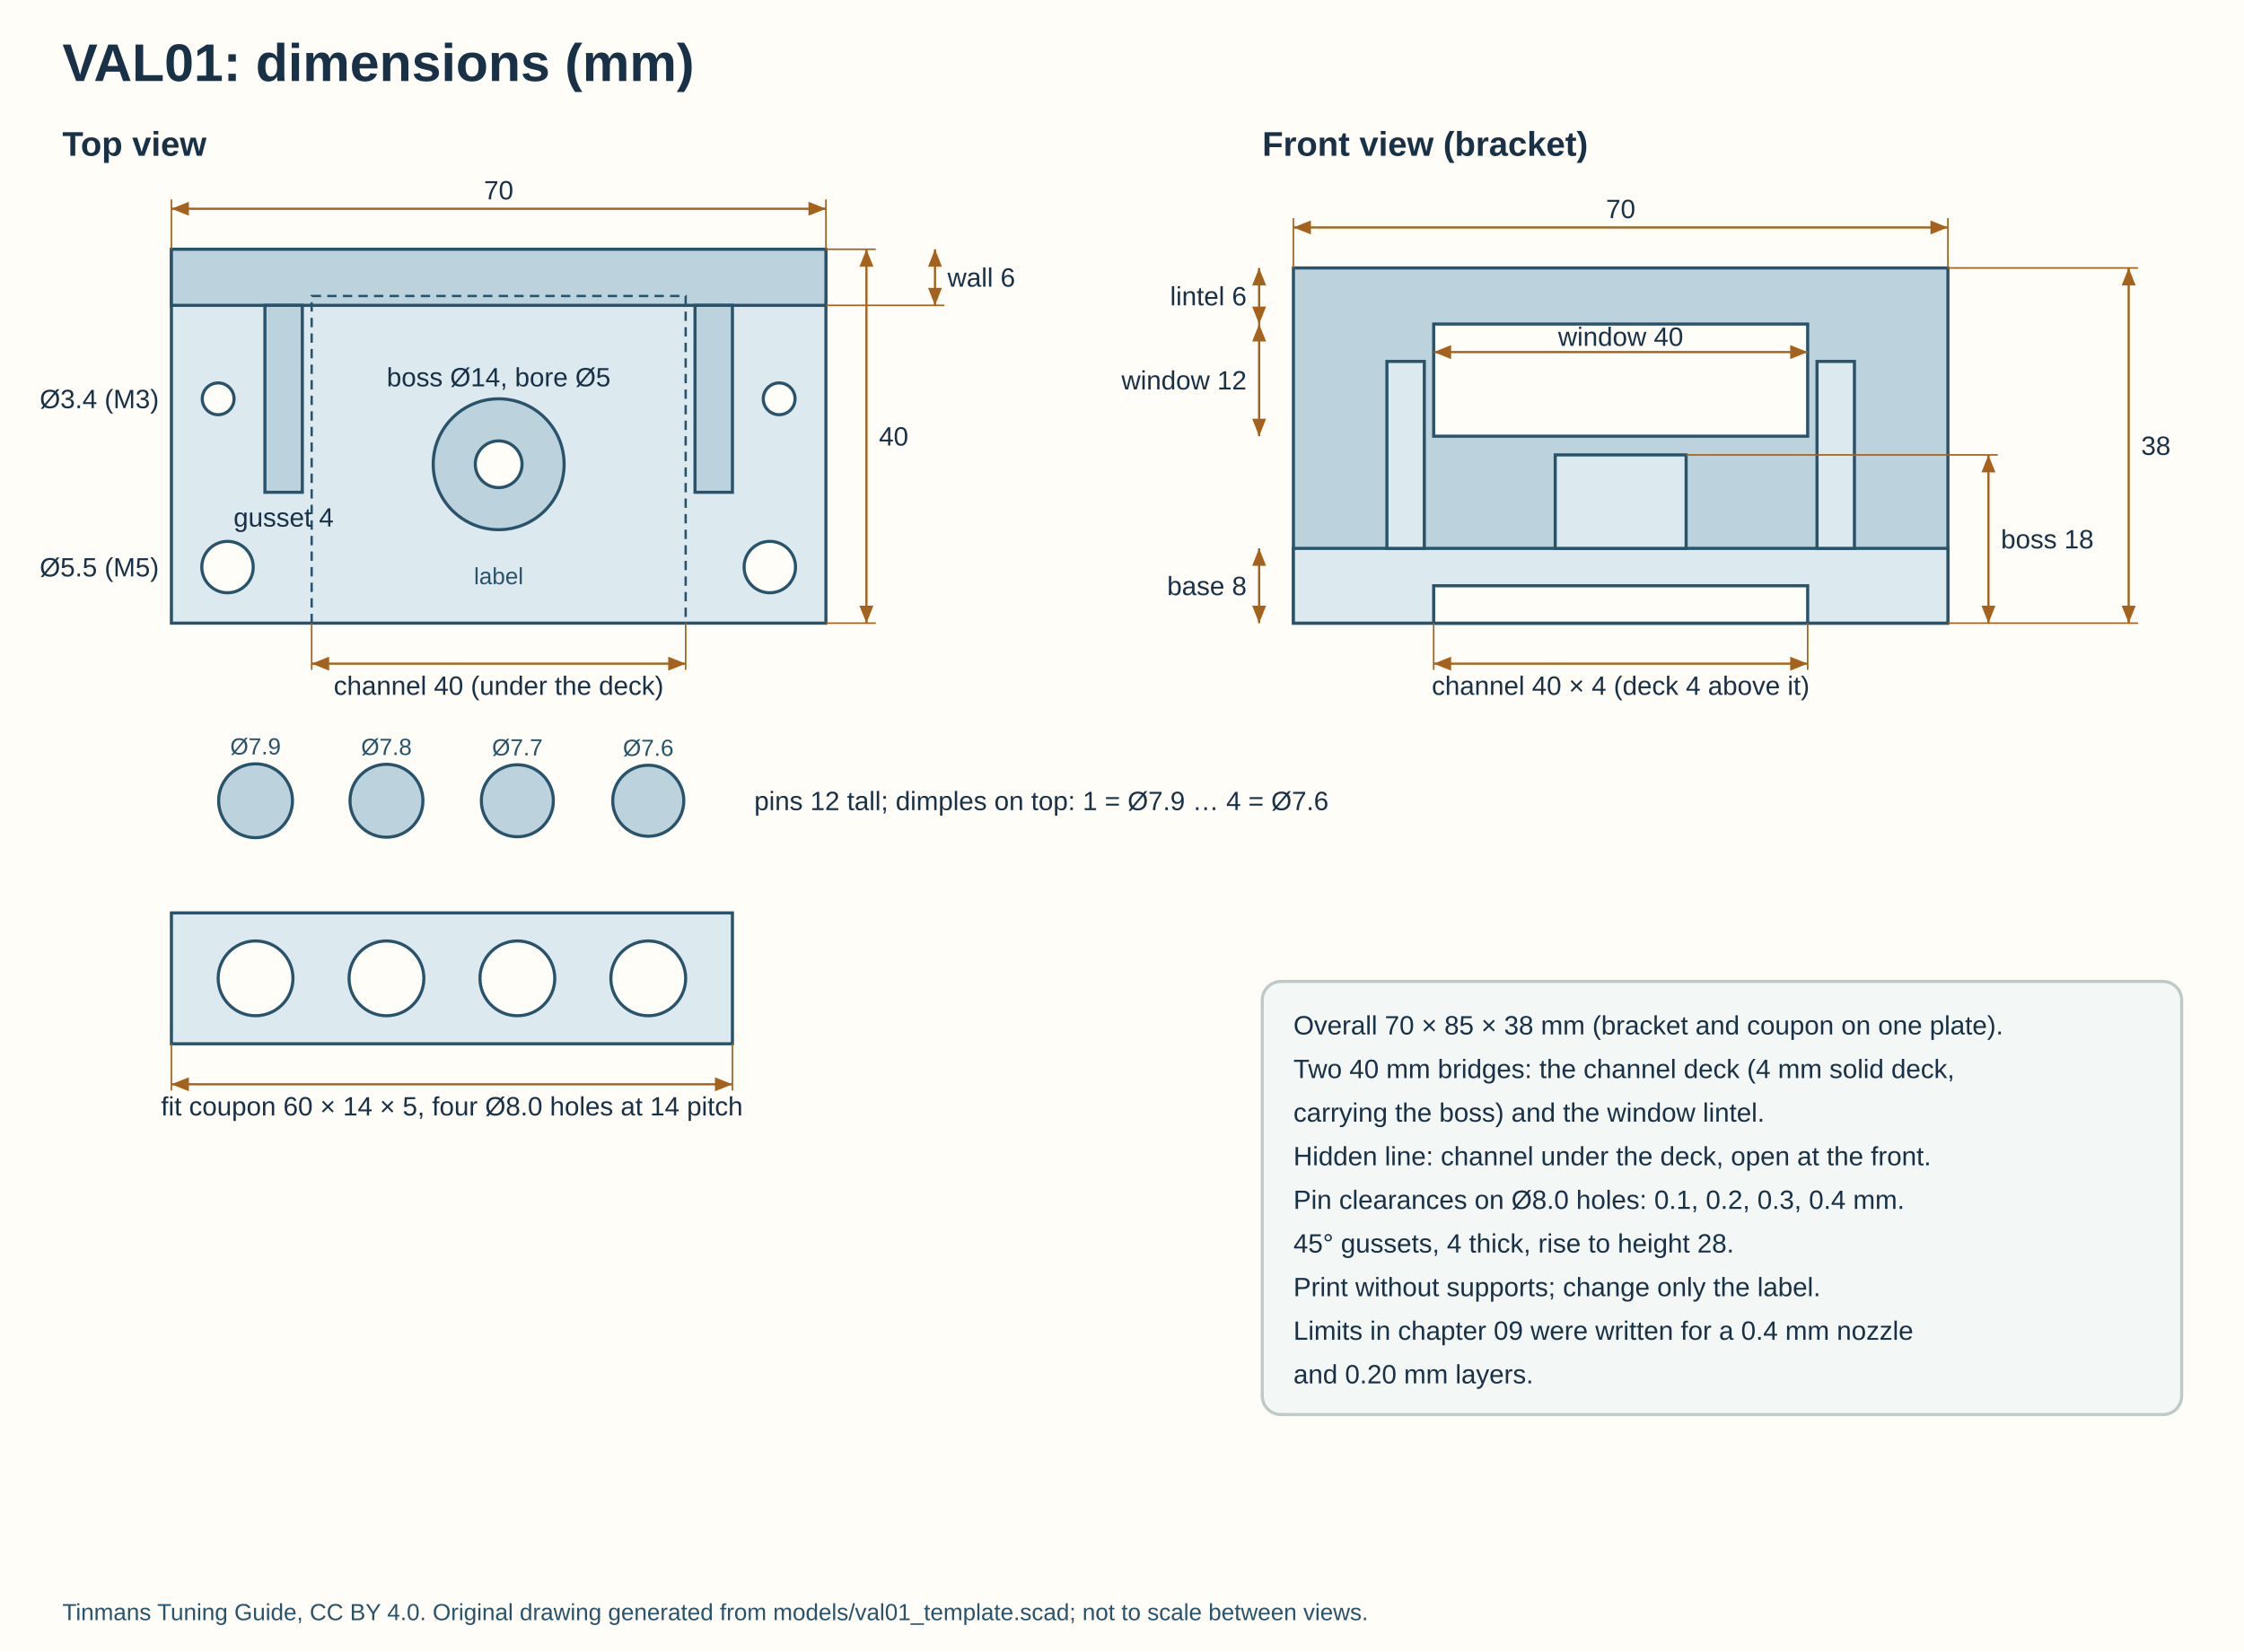
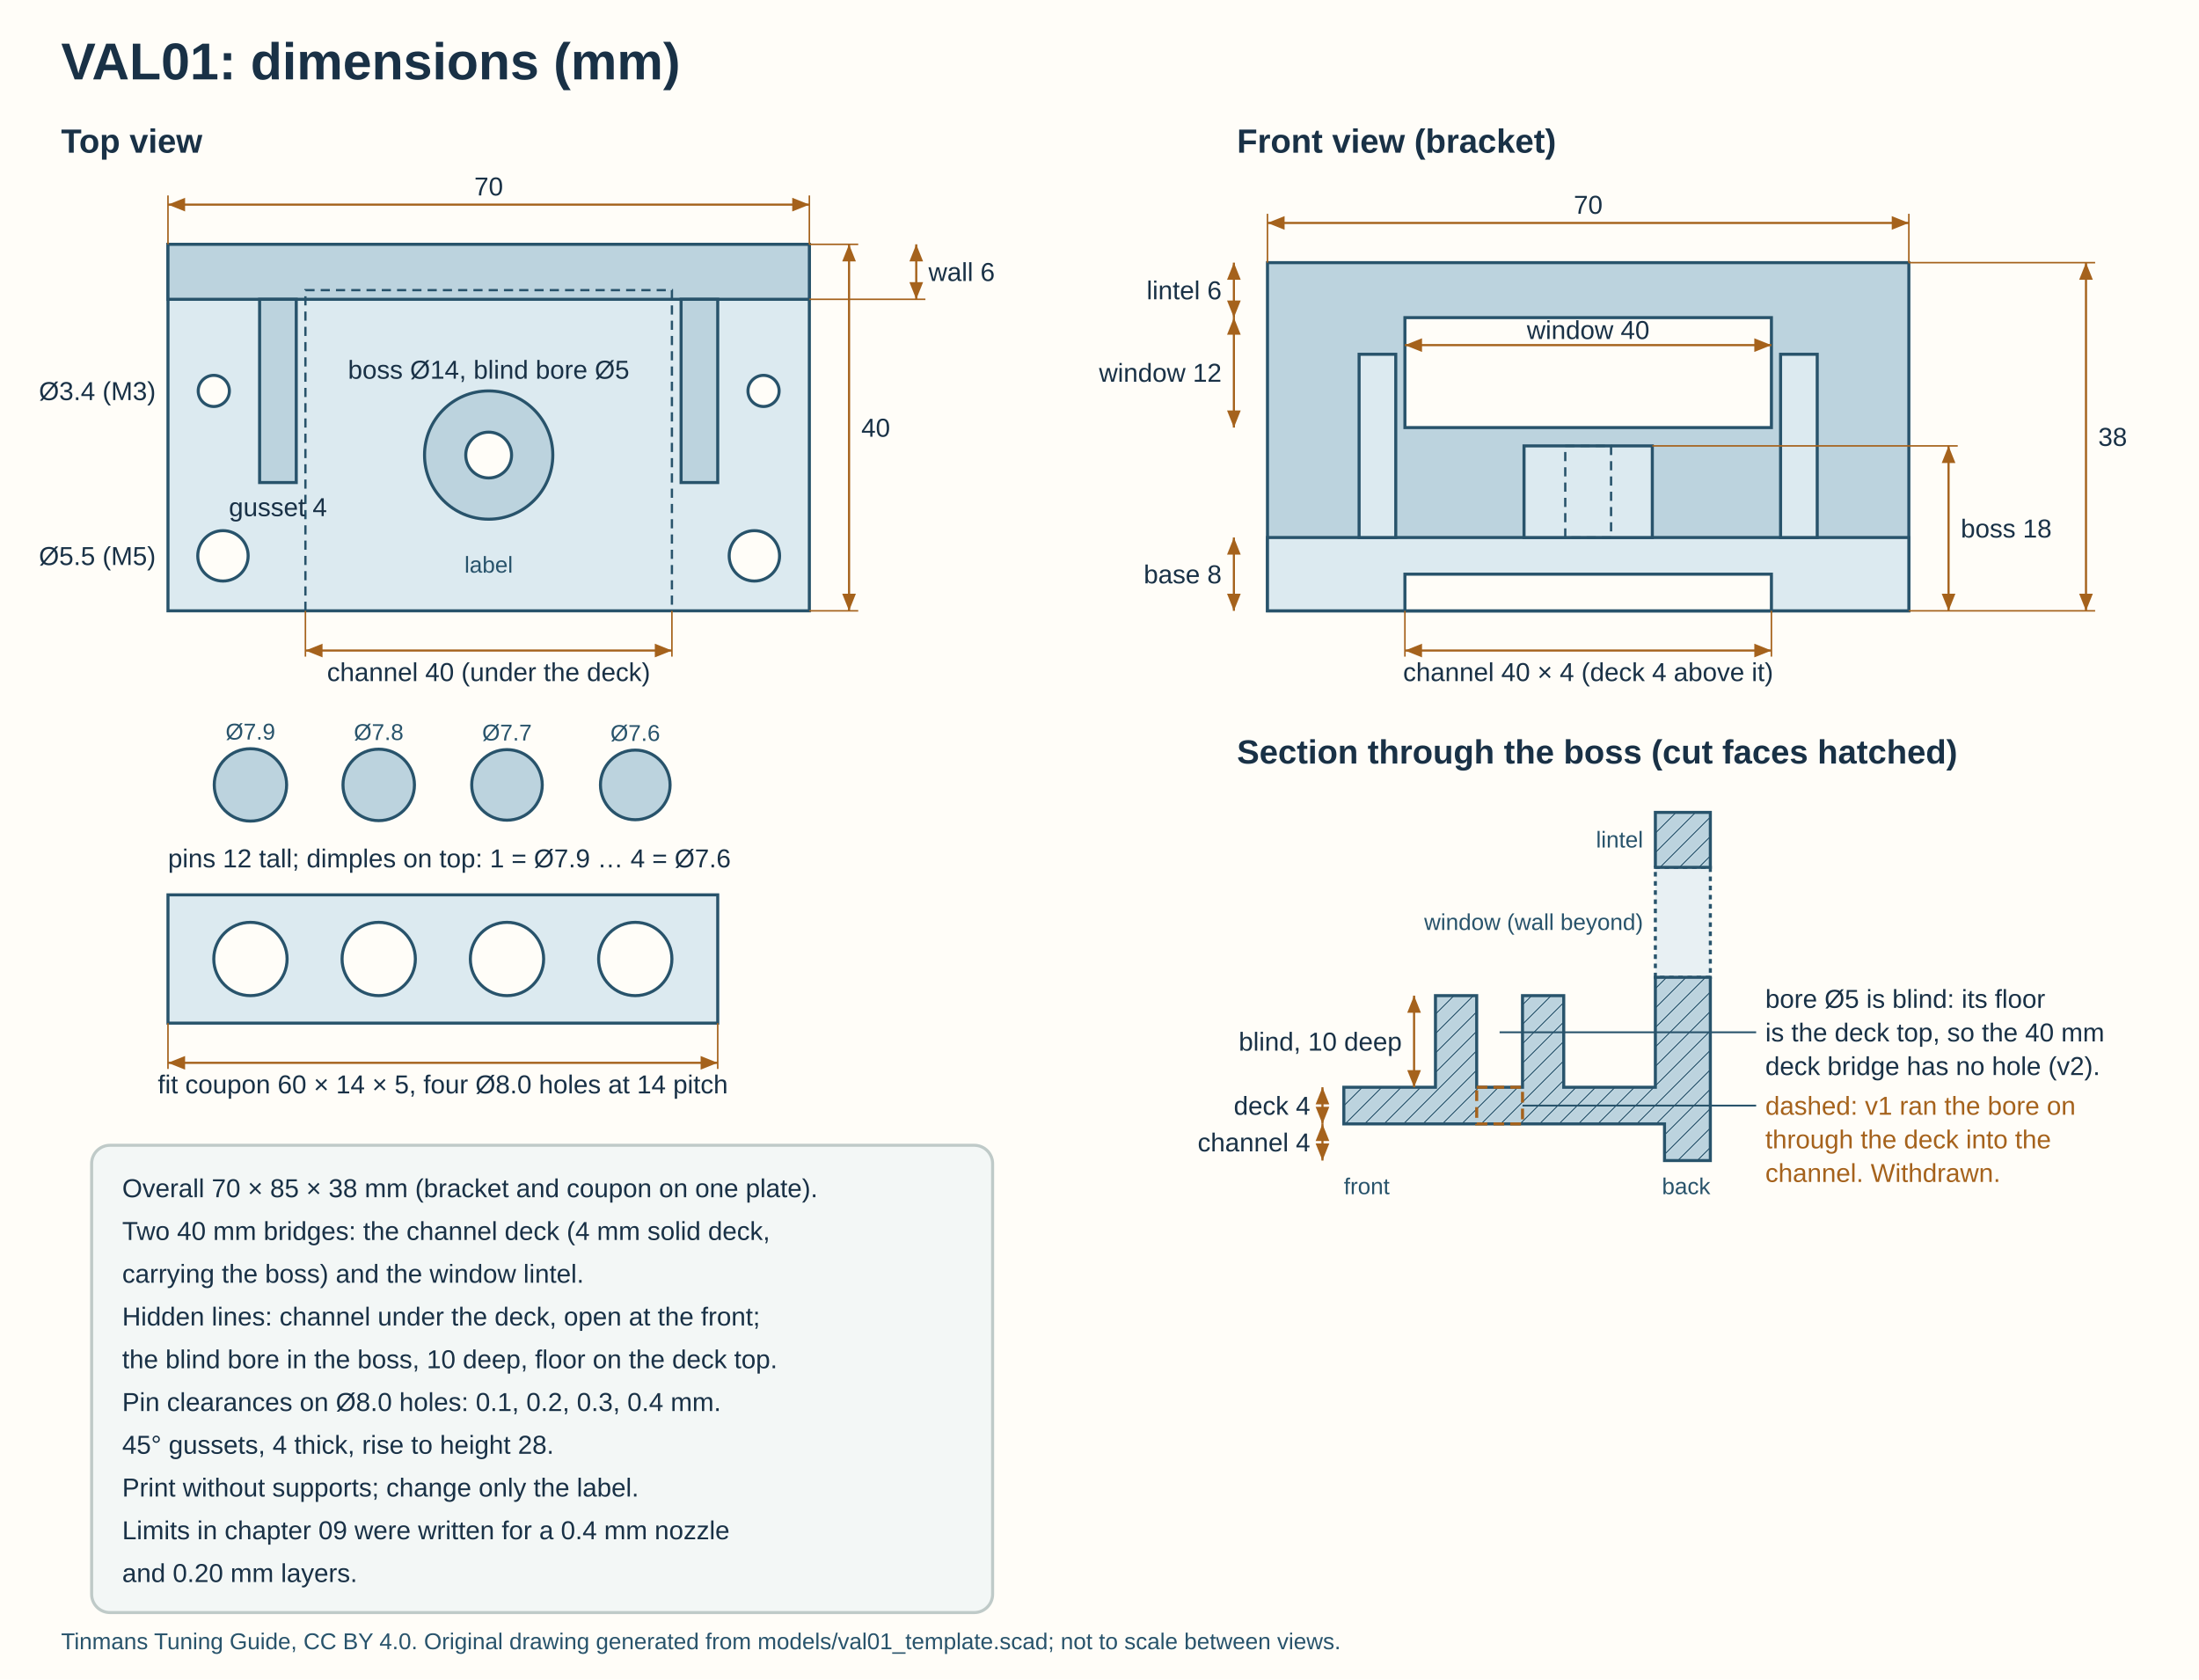
- <svg xmlns="http://www.w3.org/2000/svg" width="1440" height="1060" viewBox="0 0 1440 1060">
-   <rect width="1440" height="1060" fill="#fffdf8" />
-   <style>text{font-family:Arial,sans-serif;fill:#193146}.t{font-size:34px;font-weight:bold}.h{font-size:22px;font-weight:bold}.d{font-size:17px}.n{font-size:15px;fill:#28536b}.body{fill:#dceaf0;stroke:#28536b;stroke-width:2}.cut{fill:#fffdf8;stroke:#28536b;stroke-width:2}.hid{fill:none;stroke:#28536b;stroke-width:1.5;stroke-dasharray:6 4}.dim{stroke:#a5621c;stroke-width:1.4;fill:none}.ext{stroke:#a5621c;stroke-width:1;fill:none}</style>
+ <svg xmlns="http://www.w3.org/2000/svg" width="1440" height="1100" viewBox="0 0 1440 1100">
+   <rect width="1440" height="1100" fill="#fffdf8" />
+   <style>text{font-family:Arial,sans-serif;fill:#193146}.t{font-size:34px;font-weight:bold}.h{font-size:22px;font-weight:bold}.d{font-size:17px}.n{font-size:15px;fill:#28536b}.body{fill:#dceaf0;stroke:#28536b;stroke-width:2}.cut{fill:#fffdf8;stroke:#28536b;stroke-width:2}.hid{fill:none;stroke:#28536b;stroke-width:1.5;stroke-dasharray:6 4}.dim{stroke:#a5621c;stroke-width:1.4;fill:none}.ext{stroke:#a5621c;stroke-width:1;fill:none}.sec{fill:url(#hatch);stroke:#28536b;stroke-width:2}.old{fill:none;stroke:#a5621c;stroke-width:2;stroke-dasharray:7 4}.lead{stroke:#28536b;stroke-width:1.2;fill:none}</style>
  <defs>
    <marker id="m" viewBox="0 0 10 10" refX="10" refY="5" markerWidth="8" markerHeight="8" orient="auto-start-reverse">
      <path d="M0 1L10 5L0 9z" fill="#a5621c" />
    </marker>
+     <pattern id="hatch" width="9" height="9" patternUnits="userSpaceOnUse" patternTransform="rotate(45)">
+       <rect width="9" height="9" fill="#bcd3de" />
+       <line x1="0" y1="0" x2="0" y2="9" stroke="#28536b" stroke-width="1.2" />
+     </pattern>
  </defs>
  <text class="t" x="40" y="52">VAL01: dimensions (mm)</text>
  <text class="h" x="40" y="100">Top view</text>
  <rect class="body" x="110.0" y="160.0" width="420.0" height="240.0" />
  <rect class="body" x="110.0" y="160.0" width="420.0" height="36.0" style="fill:#bcd3de" />
  <rect class="body" x="170.0" y="196.0" width="24.0" height="120.0" style="fill:#bcd3de" />
  <rect class="body" x="446.0" y="196.0" width="24.0" height="120.0" style="fill:#bcd3de" />
  <rect class="hid" x="200.0" y="190.0" width="240.0" height="210.0" />
  <circle class="body" cx="320.0" cy="298.0" r="42.0" style="fill:#bcd3de" />
  <circle class="cut" cx="320.0" cy="298.0" r="15.0" />
  <circle class="cut" cx="146.0" cy="364.0" r="16.5" />
  <circle class="cut" cx="494.0" cy="364.0" r="16.5" />
  <circle class="cut" cx="140.0" cy="256.0" r="10.2" />
  <circle class="cut" cx="500.0" cy="256.0" r="10.2" />
  <text class="n" x="320.0" y="375.0" text-anchor="middle">label</text>
  <rect class="body" x="110.0" y="586.0" width="360.0" height="84.0" />
  <circle class="cut" cx="164.0" cy="628.0" r="24.0" />
  <circle class="body" cx="164.0" cy="514.0" r="23.7" style="fill:#bcd3de" />
  <text class="n" x="164.0" y="484.3" text-anchor="middle">Ø7.9</text>
  <circle class="cut" cx="248.0" cy="628.0" r="24.0" />
  <circle class="body" cx="248.0" cy="514.0" r="23.4" style="fill:#bcd3de" />
  <text class="n" x="248.0" y="484.6" text-anchor="middle">Ø7.8</text>
  <circle class="cut" cx="332.0" cy="628.0" r="24.0" />
  <circle class="body" cx="332.0" cy="514.0" r="23.1" style="fill:#bcd3de" />
  <text class="n" x="332.0" y="484.9" text-anchor="middle">Ø7.7</text>
  <circle class="cut" cx="416.0" cy="628.0" r="24.0" />
  <circle class="body" cx="416.0" cy="514.0" r="22.8" style="fill:#bcd3de" />
  <text class="n" x="416.0" y="485.2" text-anchor="middle">Ø7.6</text>
  <line class="dim" x1="110.0" y1="134.0" x2="530.0" y2="134.0" marker-start="url(#m)" marker-end="url(#m)" />
  <text class="d" x="320.0" y="128.0" text-anchor="middle">70</text>
  <line class="ext" x1="110.0" y1="160.0" x2="110.0" y2="128.0" />
  <line class="ext" x1="530.0" y1="160.0" x2="530.0" y2="128.0" />
  <line class="dim" x1="556.0" y1="160.0" x2="556.0" y2="400.0" marker-start="url(#m)" marker-end="url(#m)" />
  <text class="d" x="564.0" y="286.0" text-anchor="start">40</text>
  <line class="ext" x1="530.0" y1="400.0" x2="562.0" y2="400.0" />
  <line class="ext" x1="530.0" y1="160.0" x2="562.0" y2="160.0" />
  <line class="dim" x1="600.0" y1="160.0" x2="600.0" y2="196.0" marker-start="url(#m)" marker-end="url(#m)" />
  <text class="d" x="608.0" y="184.0" text-anchor="start">wall 6</text>
  <line class="ext" x1="530.0" y1="196.0" x2="606.0" y2="196.0" />
  <line class="dim" x1="200.0" y1="426.0" x2="440.0" y2="426.0" marker-start="url(#m)" marker-end="url(#m)" />
  <text class="d" x="320.0" y="446.0" text-anchor="middle">channel 40 (under the deck)</text>
  <line class="ext" x1="200.0" y1="400.0" x2="200.0" y2="430.0" />
  <line class="ext" x1="440.0" y1="400.0" x2="440.0" y2="430.0" />
-   <text class="d" x="320.0" y="248.0" text-anchor="middle">boss Ø14, bore Ø5</text>
+   <text class="d" x="320.0" y="248.0" text-anchor="middle">boss Ø14, blind bore Ø5</text>
  <text class="d" x="102.0" y="370.0" text-anchor="end">Ø5.5 (M5)</text>
  <text class="d" x="102.0" y="262.0" text-anchor="end">Ø3.4 (M3)</text>
  <text class="d" x="182.0" y="338.0" text-anchor="middle">gusset 4</text>
  <line class="dim" x1="110.0" y1="696.0" x2="470.0" y2="696.0" marker-start="url(#m)" marker-end="url(#m)" />
  <text class="d" x="290.0" y="716.0" text-anchor="middle">fit coupon 60 × 14 × 5, four Ø8.0 holes at 14 pitch</text>
  <line class="ext" x1="110.0" y1="670.0" x2="110.0" y2="700.0" />
  <line class="ext" x1="470.0" y1="670.0" x2="470.0" y2="700.0" />
-   <text class="d" x="484.0" y="520.0">pins 12 tall; dimples on top: 1 = Ø7.9 … 4 = Ø7.6</text>
+   <text class="d" x="110.0" y="568.0">pins 12 tall; dimples on top: 1 = Ø7.9 … 4 = Ø7.6</text>
  <text class="h" x="810" y="100">Front view (bracket)</text>
  <rect class="body" x="830.0" y="172.0" width="420.0" height="228.0" style="fill:#bcd3de" />
  <rect class="cut" x="920.0" y="208.0" width="240.0" height="72.0" />
  <rect class="body" x="830.0" y="352.0" width="420.0" height="48.0" />
  <rect class="cut" x="920.0" y="376.0" width="240.0" height="24.0" />
  <rect class="body" x="998.0" y="292.0" width="84.0" height="60.0" />
+   <rect class="hid" x="1025.0" y="292.0" width="30.0" height="60.0" />
  <rect class="body" x="890.0" y="232.0" width="24.0" height="120.0" />
  <rect class="body" x="1166.0" y="232.0" width="24.0" height="120.0" />
  <line class="dim" x1="830.0" y1="146.0" x2="1250.0" y2="146.0" marker-start="url(#m)" marker-end="url(#m)" />
  <text class="d" x="1040.0" y="140.0" text-anchor="middle">70</text>
  <line class="ext" x1="830.0" y1="172.0" x2="830.0" y2="140.0" />
  <line class="ext" x1="1250.0" y1="172.0" x2="1250.0" y2="140.0" />
  <line class="dim" x1="1366.0" y1="172.0" x2="1366.0" y2="400.0" marker-start="url(#m)" marker-end="url(#m)" />
  <text class="d" x="1374.0" y="292.0" text-anchor="start">38</text>
  <line class="ext" x1="1250.0" y1="400.0" x2="1372.0" y2="400.0" />
  <line class="ext" x1="1250.0" y1="172.0" x2="1372.0" y2="172.0" />
  <line class="dim" x1="808.0" y1="352.0" x2="808.0" y2="400.0" marker-start="url(#m)" marker-end="url(#m)" />
  <text class="d" x="800.0" y="382.0" text-anchor="end">base 8</text>
  <line class="dim" x1="808.0" y1="208.0" x2="808.0" y2="280.0" marker-start="url(#m)" marker-end="url(#m)" />
  <text class="d" x="800.0" y="250.0" text-anchor="end">window 12</text>
  <line class="dim" x1="808.0" y1="172.0" x2="808.0" y2="208.0" marker-start="url(#m)" marker-end="url(#m)" />
  <text class="d" x="800.0" y="196.0" text-anchor="end">lintel 6</text>
  <line class="dim" x1="920.0" y1="226.0" x2="1160.0" y2="226.0" marker-start="url(#m)" marker-end="url(#m)" />
  <text class="d" x="1040.0" y="222.0" text-anchor="middle">window 40</text>
  <line class="dim" x1="920.0" y1="426.0" x2="1160.0" y2="426.0" marker-start="url(#m)" marker-end="url(#m)" />
  <text class="d" x="1040.0" y="446.0" text-anchor="middle">channel 40 × 4 (deck 4 above it)</text>
  <line class="ext" x1="920.0" y1="400.0" x2="920.0" y2="430.0" />
  <line class="ext" x1="1160.0" y1="400.0" x2="1160.0" y2="430.0" />
  <line class="dim" x1="1276.0" y1="292.0" x2="1276.0" y2="400.0" marker-start="url(#m)" marker-end="url(#m)" />
  <text class="d" x="1284.0" y="352.0" text-anchor="start">boss 18</text>
  <line class="ext" x1="1082.0" y1="292.0" x2="1282.0" y2="292.0" />
-   <rect x="810" y="630" width="590" height="278" rx="12" fill="#f3f7f6" stroke="#bfcac8" stroke-width="2" />
-   <text class="d" x="830" y="664">Overall 70 × 85 × 38 mm (bracket and coupon on one plate).</text>
-   <text class="d" x="830" y="692">Two 40 mm bridges: the channel deck (4 mm solid deck,</text>
-   <text class="d" x="830" y="720">carrying the boss) and the window lintel.</text>
-   <text class="d" x="830" y="748">Hidden line: channel under the deck, open at the front.</text>
-   <text class="d" x="830" y="776">Pin clearances on Ø8.0 holes: 0.1, 0.2, 0.3, 0.4 mm.</text>
-   <text class="d" x="830" y="804">45° gussets, 4 thick, rise to height 28.</text>
-   <text class="d" x="830" y="832">Print without supports; change only the label.</text>
-   <text class="d" x="830" y="860">Limits in chapter 09 were written for a 0.4 mm nozzle</text>
-   <text class="d" x="830" y="888">and 0.20 mm layers.</text>
-   <text class="n" x="40" y="1040">Tinmans Tuning Guide, CC BY 4.0. Original drawing generated from models/val01_template.scad; not to scale between views.</text>
+   <text class="h" x="810" y="500">Section through the boss (cut faces hatched)</text>
+   <rect class="body" x="1084.0" y="568.0" width="36.0" height="72.0" style="fill:#e8f0f3;stroke-dasharray:3 3" />
+   <polygon class="sec" points="880.0,736.0 880.0,712.0 940.0,712.0 940.0,652.0 967.0,652.0 967.0,712.0 997.0,712.0 997.0,652.0 1024.0,652.0 1024.0,712.0 1084.0,712.0 1084.0,640.0 1120.0,640.0 1120.0,760.0 1090.0,760.0 1090.0,736.0" />
+   <rect class="sec" x="1084.0" y="532.0" width="36.0" height="36.0" />
+   <rect class="old" x="967.0" y="712.0" width="30.0" height="24.0" />
+   <text class="n" x="1076.0" y="555.0" text-anchor="end">lintel</text>
+   <text class="n" x="1076.0" y="609.0" text-anchor="end">window (wall beyond)</text>
+   <line class="dim" x1="926.0" y1="652.0" x2="926.0" y2="712.0" marker-start="url(#m)" marker-end="url(#m)" />
+   <text class="d" x="918.0" y="688.0" text-anchor="end">blind, 10 deep</text>
+   <line class="dim" x1="866.0" y1="712.0" x2="866.0" y2="736.0" marker-start="url(#m)" marker-end="url(#m)" />
+   <text class="d" x="858.0" y="730.0" text-anchor="end">deck 4</text>
+   <line class="dim" x1="866.0" y1="736.0" x2="866.0" y2="760.0" marker-start="url(#m)" marker-end="url(#m)" />
+   <text class="d" x="858.0" y="754.0" text-anchor="end">channel 4</text>
+   <path class="lead" d="M982.0 676.0 H1150.0" />
+   <text class="d" x="1156.0" y="660.0">bore Ø5 is blind: its floor</text>
+   <text class="d" x="1156.0" y="682.0">is the deck top, so the 40 mm</text>
+   <text class="d" x="1156.0" y="704.0">deck bridge has no hole (v2).</text>
+   <path class="lead" d="M997.0 724.0 H1150.0" />
+   <text class="d" x="1156.0" y="730.0" style="fill:#a5621c">dashed: v1 ran the bore on</text>
+   <text class="d" x="1156.0" y="752.0" style="fill:#a5621c">through the deck into the</text>
+   <text class="d" x="1156.0" y="774.0" style="fill:#a5621c">channel. Withdrawn.</text>
+   <text class="n" x="880.0" y="782.0" text-anchor="start">front</text>
+   <text class="n" x="1120.0" y="782.0" text-anchor="end">back</text>
+   <rect x="60" y="750" width="590" height="306" rx="12" fill="#f3f7f6" stroke="#bfcac8" stroke-width="2" />
+   <text class="d" x="80" y="784">Overall 70 × 85 × 38 mm (bracket and coupon on one plate).</text>
+   <text class="d" x="80" y="812">Two 40 mm bridges: the channel deck (4 mm solid deck,</text>
+   <text class="d" x="80" y="840">carrying the boss) and the window lintel.</text>
+   <text class="d" x="80" y="868">Hidden lines: channel under the deck, open at the front;</text>
+   <text class="d" x="80" y="896">the blind bore in the boss, 10 deep, floor on the deck top.</text>
+   <text class="d" x="80" y="924">Pin clearances on Ø8.0 holes: 0.1, 0.2, 0.3, 0.4 mm.</text>
+   <text class="d" x="80" y="952">45° gussets, 4 thick, rise to height 28.</text>
+   <text class="d" x="80" y="980">Print without supports; change only the label.</text>
+   <text class="d" x="80" y="1008">Limits in chapter 09 were written for a 0.4 mm nozzle</text>
+   <text class="d" x="80" y="1036">and 0.20 mm layers.</text>
+   <text class="n" x="40" y="1080">Tinmans Tuning Guide, CC BY 4.0. Original drawing generated from models/val01_template.scad; not to scale between views.</text>
</svg>
